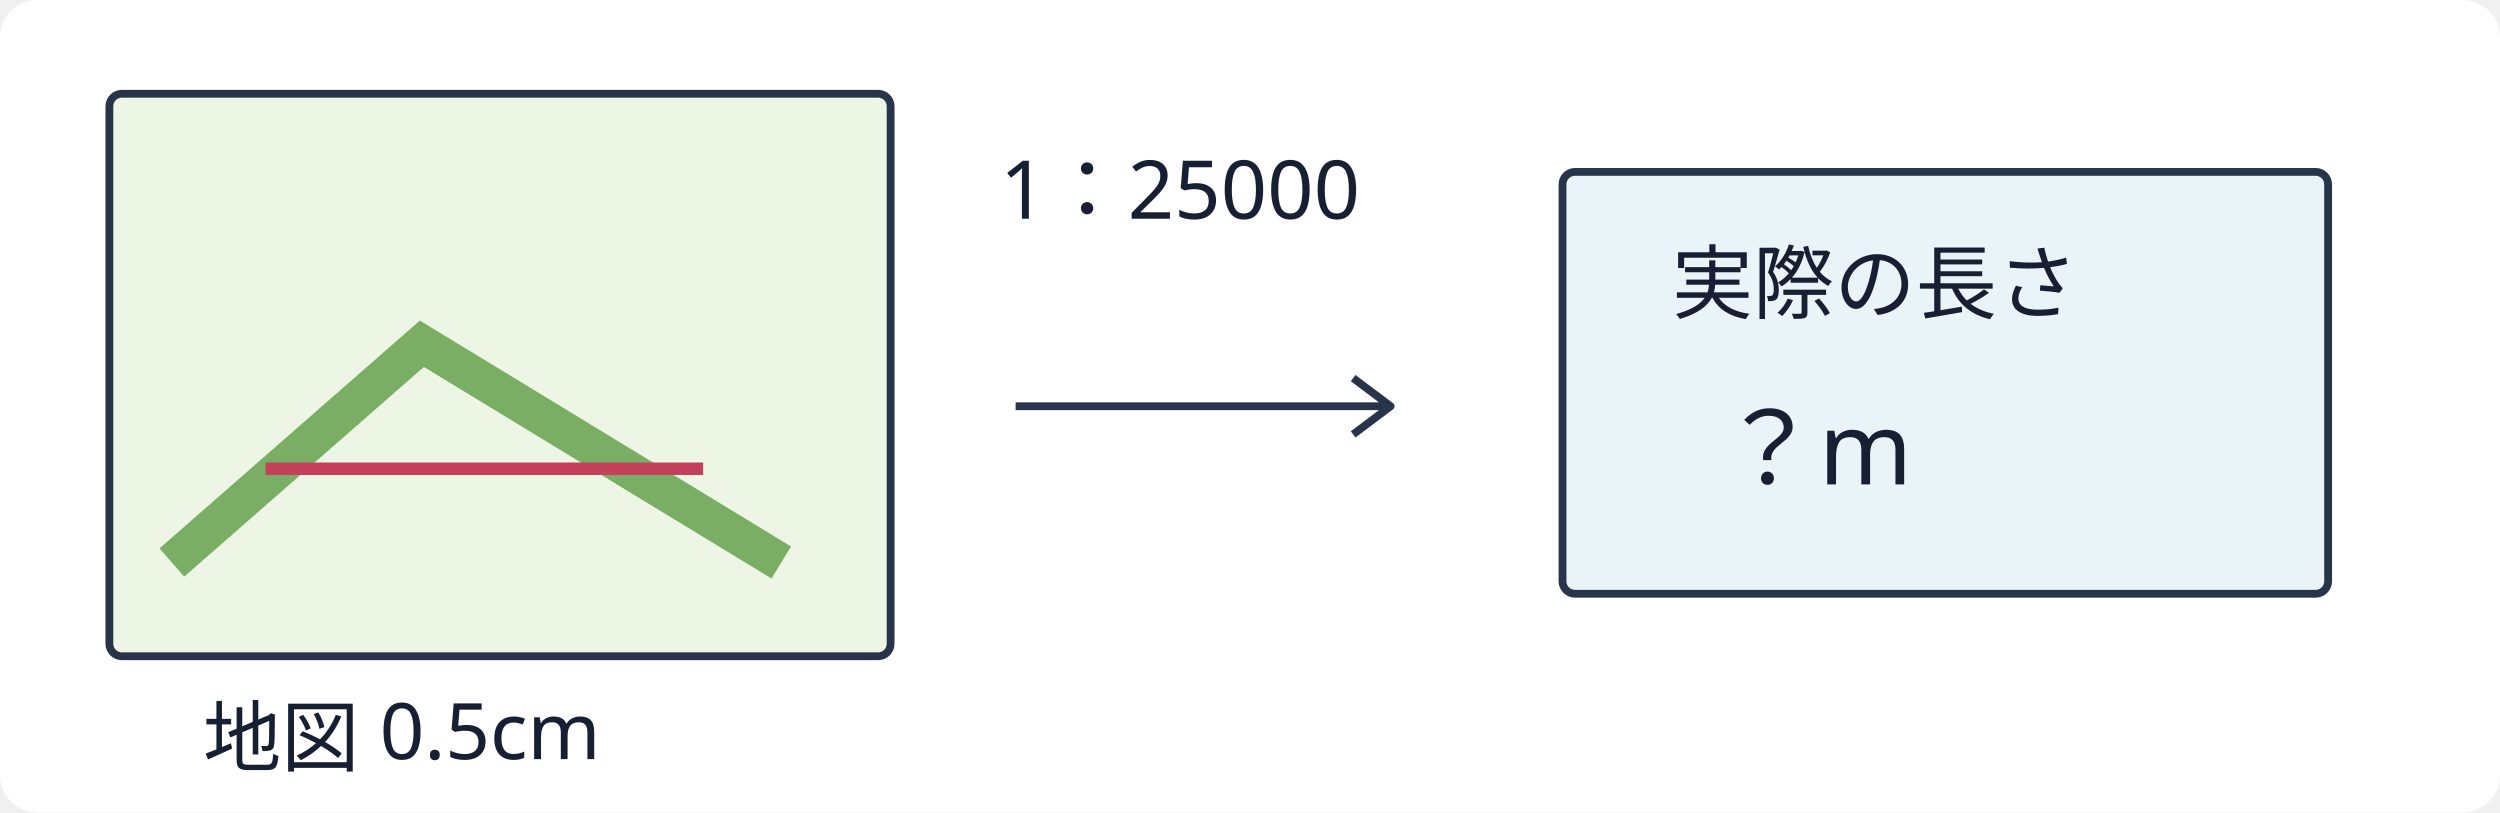
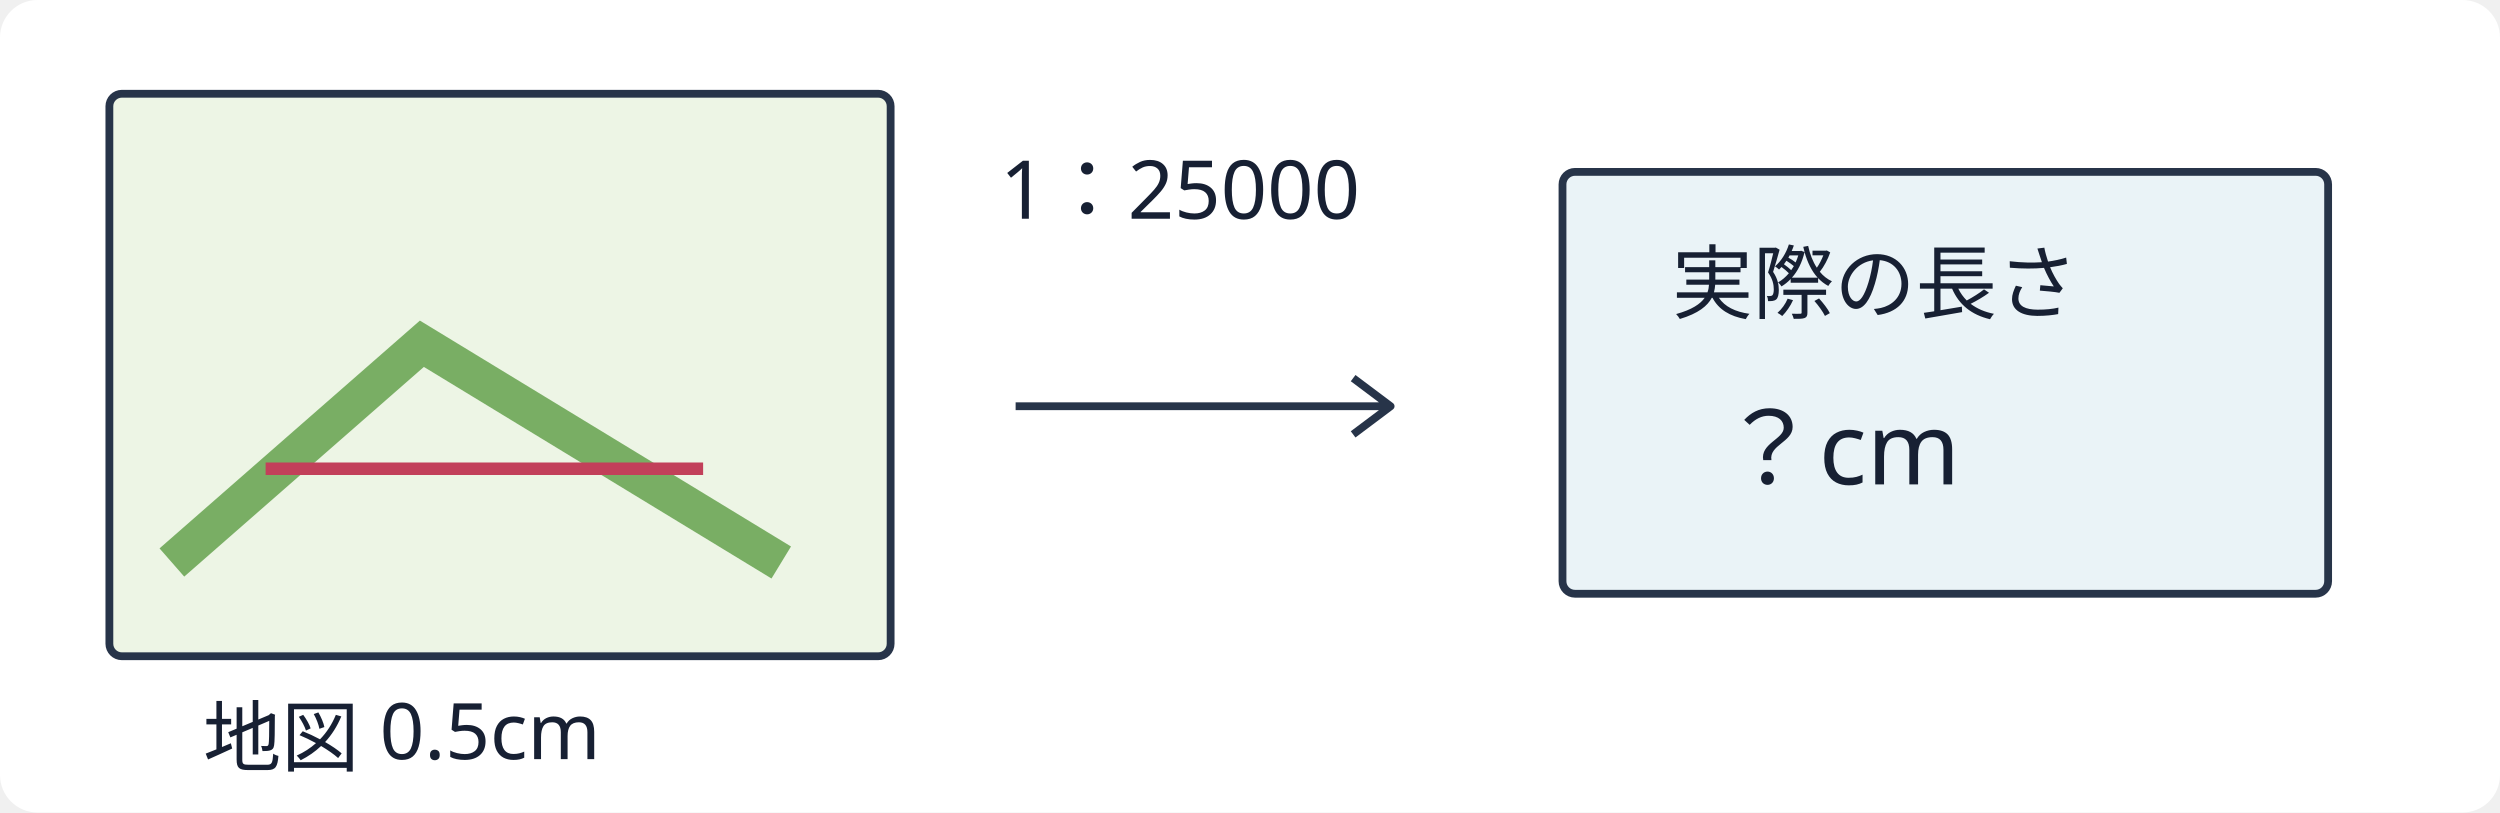
<svg xmlns="http://www.w3.org/2000/svg" width="800" height="260" viewBox="0 0 800 260" role="img" aria-label="2万5千分の1に縮めた地図。地図の0.5cmと実際の長さが対応する。実際の長さは空欄。">
  <defs />
  <rect width="100%" height="100%" rx="12" fill="#fff" />
  <g fill="#172033" font-family="sans-serif">
    <rect x="35" y="30" width="250" height="180" rx="4" fill="#edf5e5" stroke="#273449" stroke-width="2.5" stroke-linejoin="round" />
    <path d="M55 180l80-70 115 70" fill="none" stroke="#79ae64" stroke-width="12" />
    <path d="M85 150h140" stroke="#c2405a" stroke-width="4" />
    <text x="65" y="245" font-size="25">地図 0.5cm</text>
    <path d="M325 130h120m-12 -9l12 9-12 9" fill="none" stroke="#273449" stroke-width="2.5" stroke-linejoin="round" />
    <text x="320" y="70" font-size="26">1：25000</text>
    <rect x="500" y="55" width="245" height="135" rx="4" fill="#eaf3f7" stroke="#273449" stroke-width="2.5" stroke-linejoin="round" />
    <text x="535" y="100" font-size="26">実際の長さ</text>
-     <text x="550" y="155" font-size="32">？m</text>
+     <text x="550" y="155" font-size="32">？cm</text>
  </g>
</svg>
